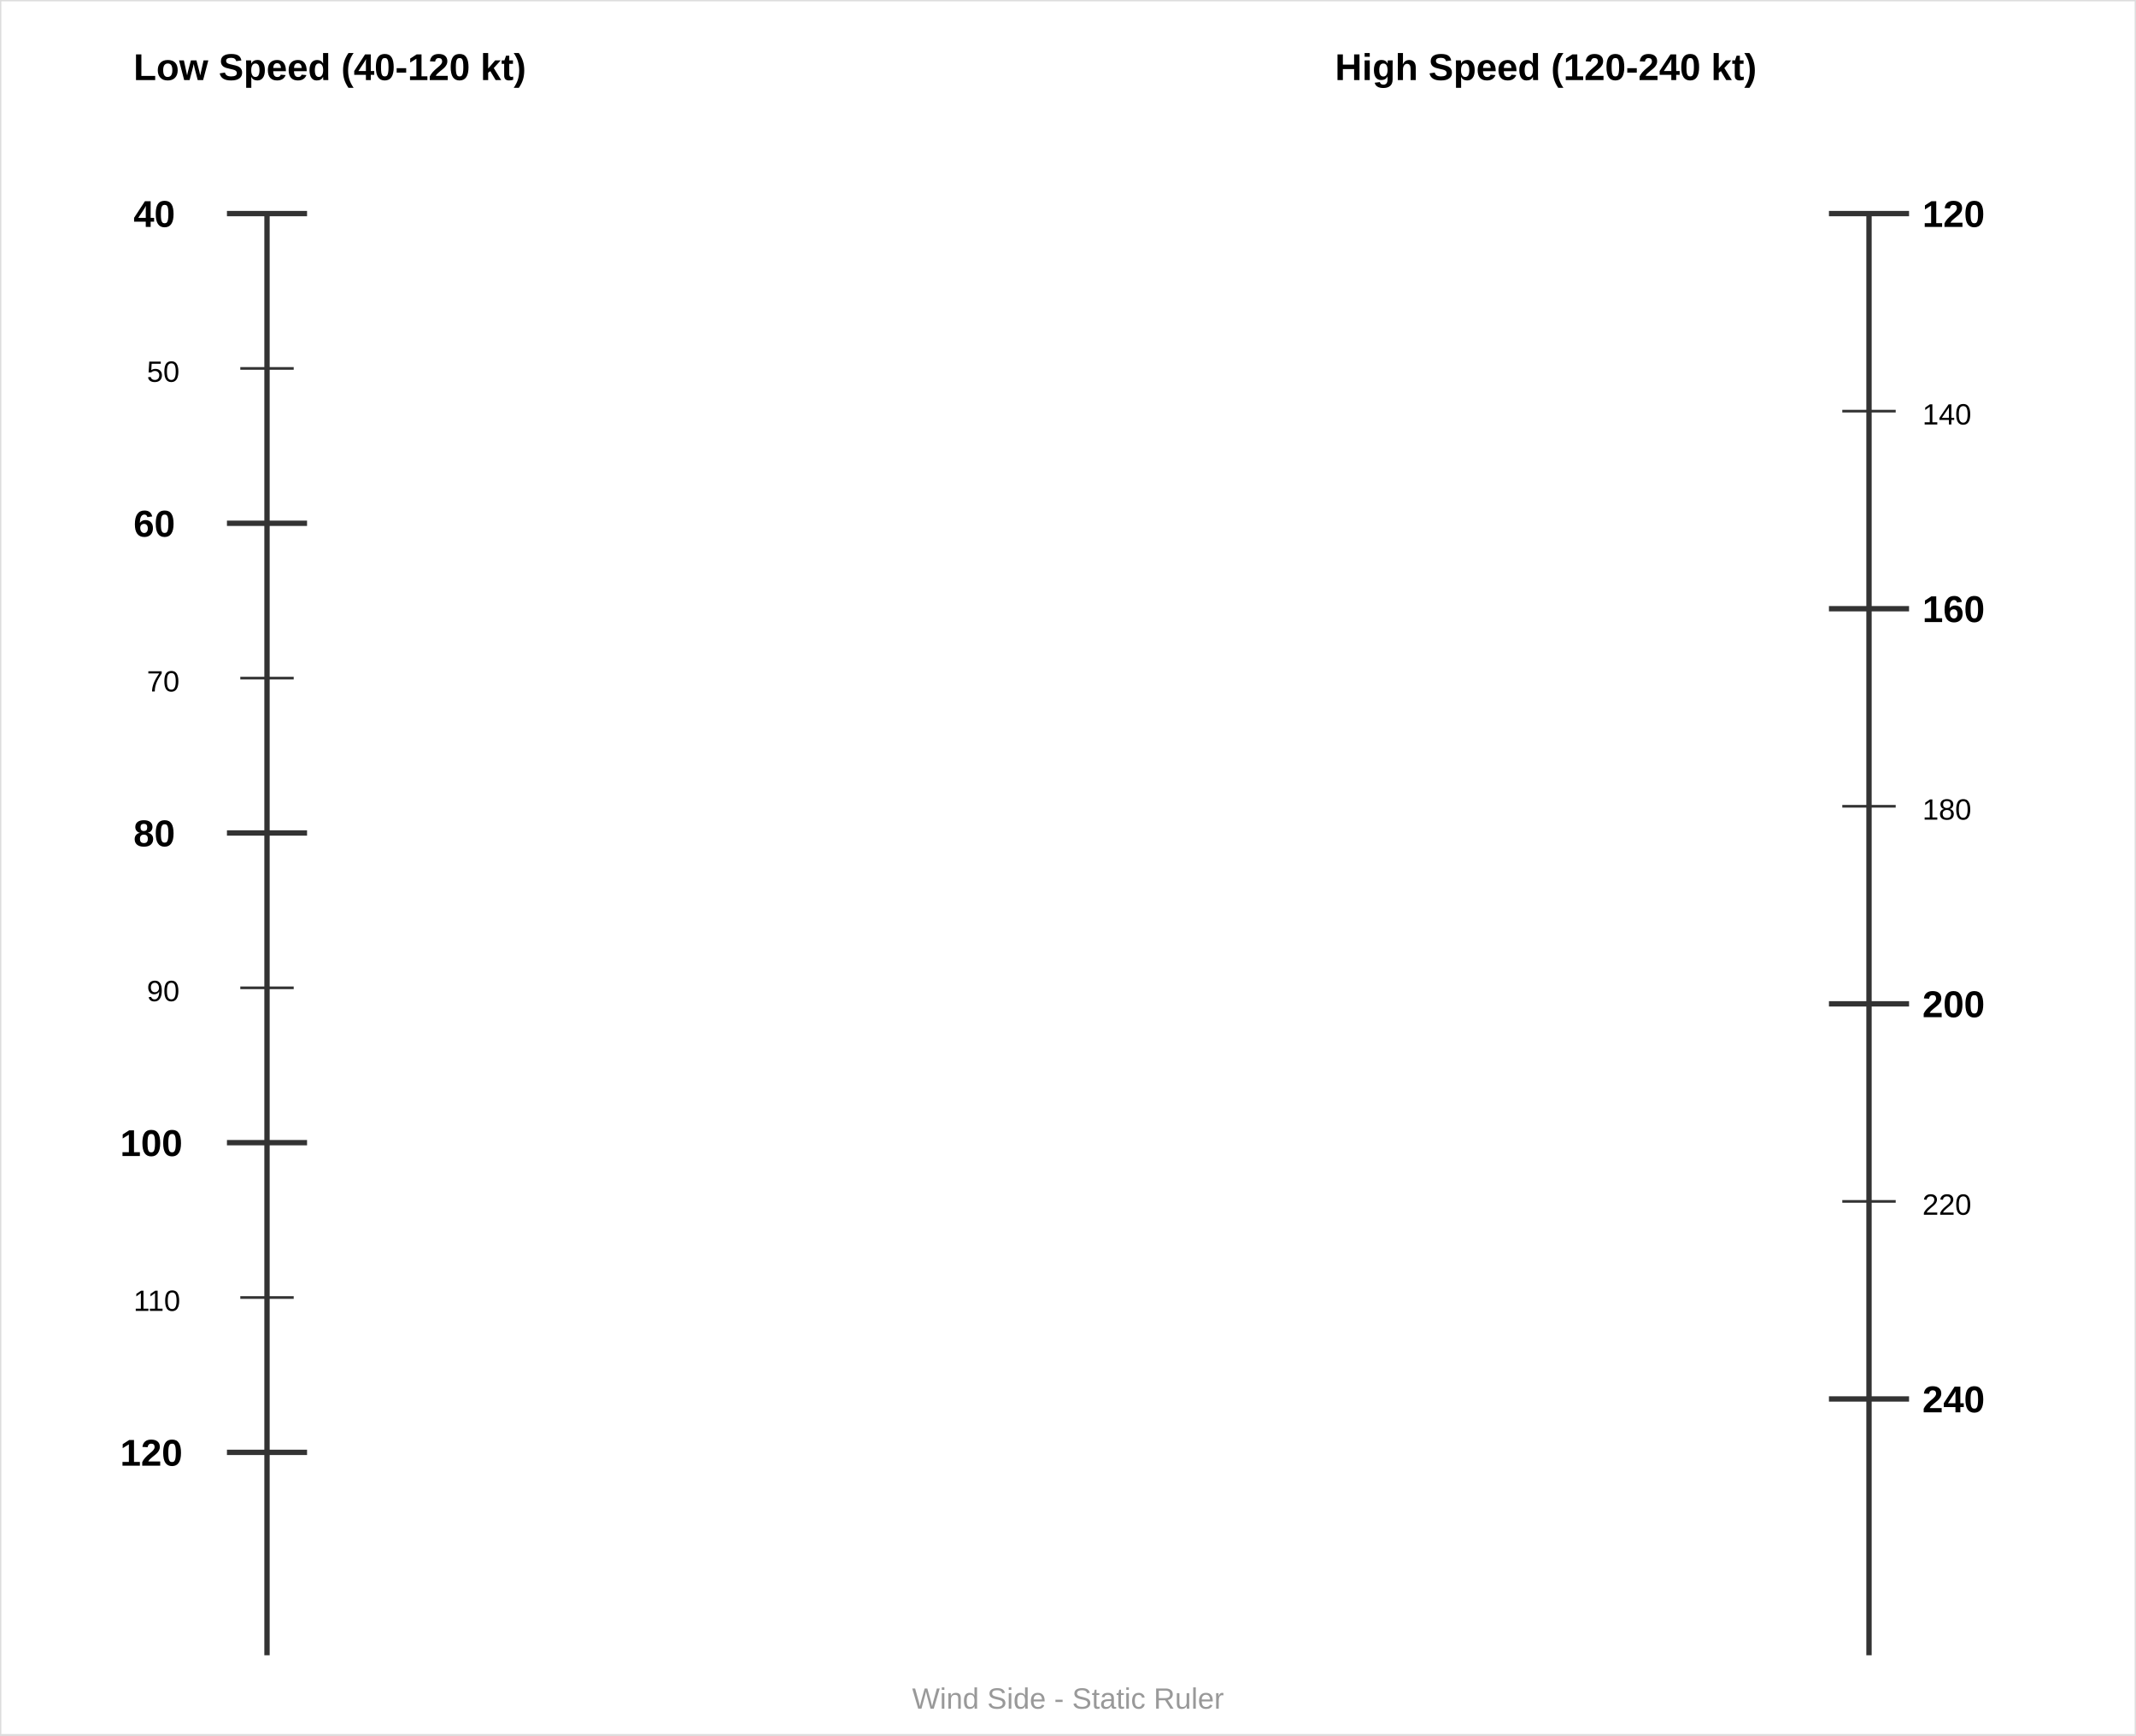
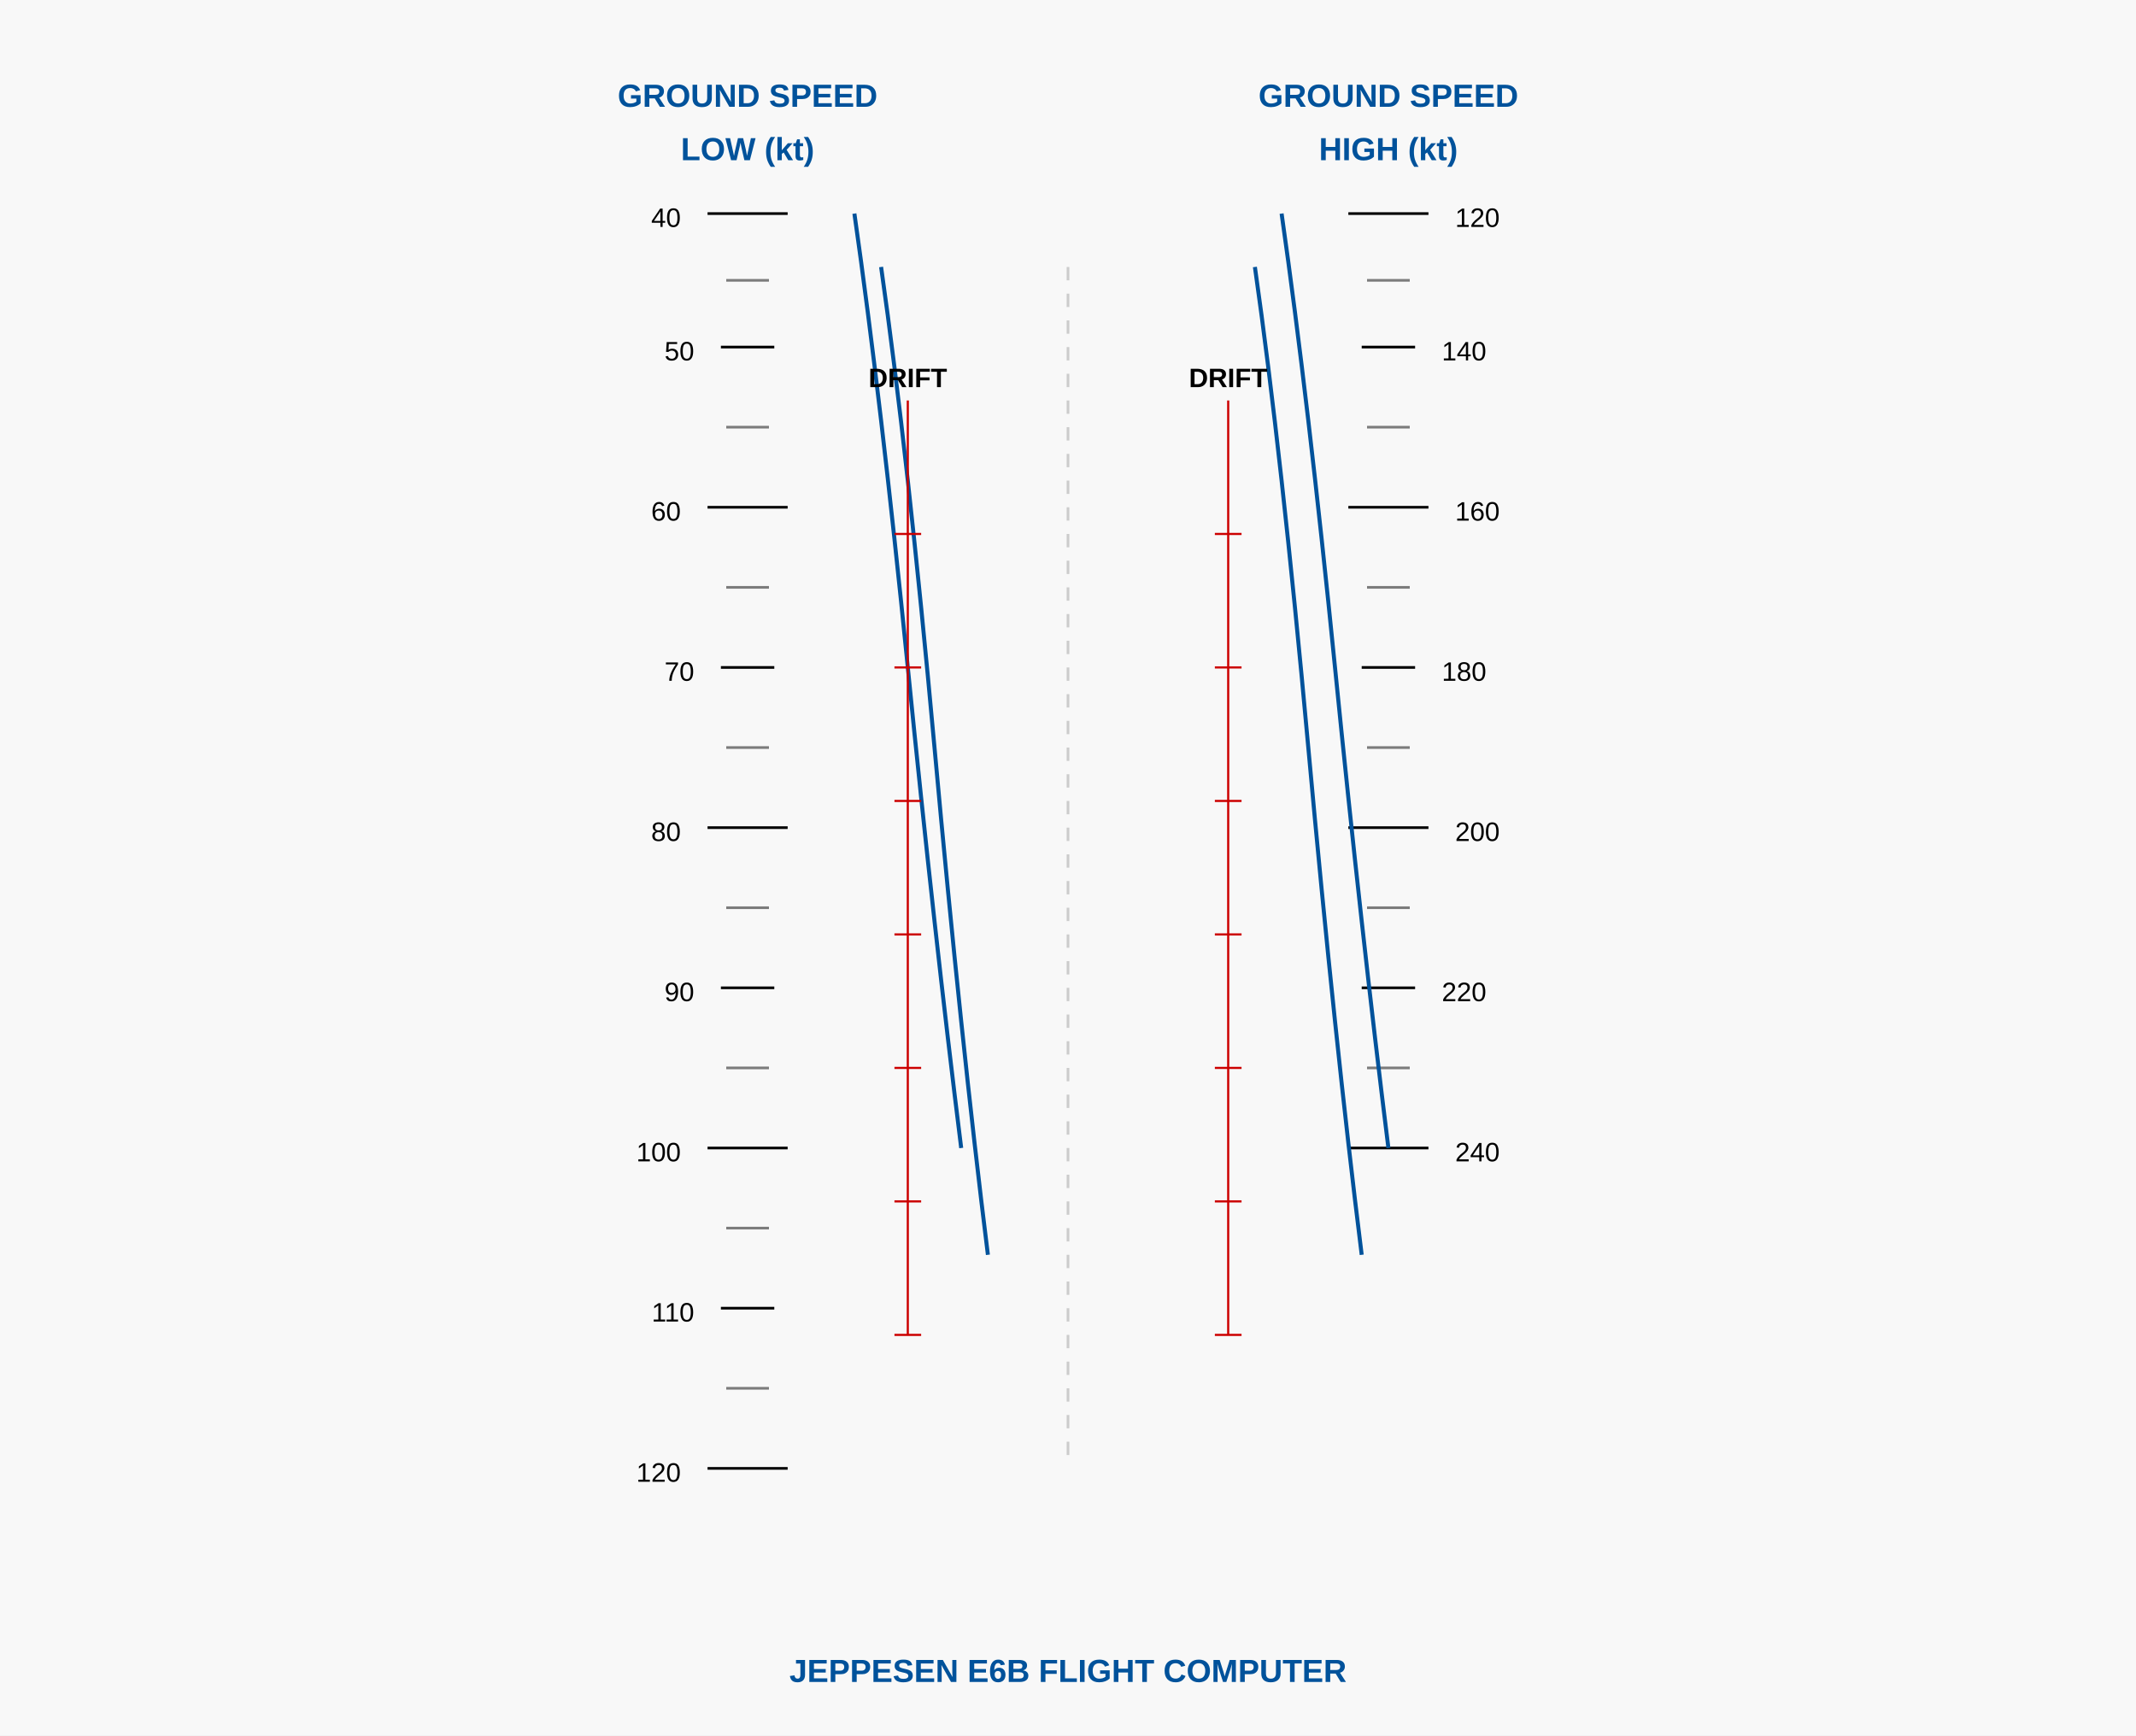
- <svg xmlns="http://www.w3.org/2000/svg" width="800" height="650">
-   <style>
-     text { font-family: Arial, sans-serif; }
-     .label-major { font-size: 14px; font-weight: bold; }
-     .label-minor { font-size: 11px; }
-   </style>
-   <rect width="800" height="650" fill="white" stroke="#ddd" stroke-width="1" />
-   <text x="50" y="30" class="label-major">Low Speed (40-120 kt)</text>
-   <text x="500" y="30" class="label-major">High Speed (120-240 kt)</text>
-   <line x1="100" y1="80" x2="100" y2="620" stroke="#333" stroke-width="2" />
-   <line x1="85" y1="80" x2="115" y2="80" stroke="#333" stroke-width="2" />
-   <text x="50" y="85" class="label-major">40</text>
-   <line x1="90" y1="138" x2="110" y2="138" stroke="#333" stroke-width="1" />
-   <text x="55" y="143" class="label-minor">50</text>
-   <line x1="85" y1="196" x2="115" y2="196" stroke="#333" stroke-width="2" />
-   <text x="50" y="201" class="label-major">60</text>
-   <line x1="90" y1="254" x2="110" y2="254" stroke="#333" stroke-width="1" />
-   <text x="55" y="259" class="label-minor">70</text>
-   <line x1="85" y1="312" x2="115" y2="312" stroke="#333" stroke-width="2" />
-   <text x="50" y="317" class="label-major">80</text>
-   <line x1="90" y1="370" x2="110" y2="370" stroke="#333" stroke-width="1" />
-   <text x="55" y="375" class="label-minor">90</text>
-   <line x1="85" y1="428" x2="115" y2="428" stroke="#333" stroke-width="2" />
-   <text x="45" y="433" class="label-major">100</text>
-   <line x1="90" y1="486" x2="110" y2="486" stroke="#333" stroke-width="1" />
-   <text x="50" y="491" class="label-minor">110</text>
-   <line x1="85" y1="544" x2="115" y2="544" stroke="#333" stroke-width="2" />
-   <text x="45" y="549" class="label-major">120</text>
-   <line x1="700" y1="80" x2="700" y2="620" stroke="#333" stroke-width="2" />
-   <line x1="685" y1="80" x2="715" y2="80" stroke="#333" stroke-width="2" />
-   <text x="720" y="85" class="label-major">120</text>
-   <line x1="690" y1="154" x2="710" y2="154" stroke="#333" stroke-width="1" />
-   <text x="720" y="159" class="label-minor">140</text>
-   <line x1="685" y1="228" x2="715" y2="228" stroke="#333" stroke-width="2" />
-   <text x="720" y="233" class="label-major">160</text>
-   <line x1="690" y1="302" x2="710" y2="302" stroke="#333" stroke-width="1" />
-   <text x="720" y="307" class="label-minor">180</text>
-   <line x1="685" y1="376" x2="715" y2="376" stroke="#333" stroke-width="2" />
-   <text x="720" y="381" class="label-major">200</text>
-   <line x1="690" y1="450" x2="710" y2="450" stroke="#333" stroke-width="1" />
-   <text x="720" y="455" class="label-minor">220</text>
-   <line x1="685" y1="524" x2="715" y2="524" stroke="#333" stroke-width="2" />
-   <text x="720" y="529" class="label-major">240</text>
-   <text x="400" y="640" text-anchor="middle" fill="#999" font-size="11">Wind Side - Static Ruler</text>
+ <svg xmlns="http://www.w3.org/2000/svg" viewBox="0 0 800 650" width="800" height="650">
+   <defs>
+     <style>
+       .ruler-bg { fill: #f8f8f8; }
+       .scale-text { font-family: Arial, sans-serif; font-size: 10px; fill: #000; }
+       .scale-line { stroke: #000; stroke-width: 1; }
+       .gs-curve { stroke: #00529B; stroke-width: 1.5; fill: none; }
+       .drift-line { stroke: #c00; stroke-width: 0.8; }
+       .label { font-family: Arial, sans-serif; font-size: 12px; font-weight: bold; fill: #00529B; }
+     </style>
+   </defs>
+   <rect class="ruler-bg" width="800" height="650" />
+   <g id="left-scale" transform="translate(280, 50)">
+     <text class="label" x="0" y="-10" text-anchor="middle">GROUND SPEED</text>
+     <text class="label" x="0" y="10" text-anchor="middle">LOW (kt)</text>
+     <line class="scale-line" x1="-15" y1="30" x2="15" y2="30" />
+     <text class="scale-text" x="-25" y="35" text-anchor="end">40</text>
+     <line class="scale-line" x1="-10" y1="80" x2="10" y2="80" />
+     <text class="scale-text" x="-20" y="85" text-anchor="end">50</text>
+     <line class="scale-line" x1="-15" y1="140" x2="15" y2="140" />
+     <text class="scale-text" x="-25" y="145" text-anchor="end">60</text>
+     <line class="scale-line" x1="-10" y1="200" x2="10" y2="200" />
+     <text class="scale-text" x="-20" y="205" text-anchor="end">70</text>
+     <line class="scale-line" x1="-15" y1="260" x2="15" y2="260" />
+     <text class="scale-text" x="-25" y="265" text-anchor="end">80</text>
+     <line class="scale-line" x1="-10" y1="320" x2="10" y2="320" />
+     <text class="scale-text" x="-20" y="325" text-anchor="end">90</text>
+     <line class="scale-line" x1="-15" y1="380" x2="15" y2="380" />
+     <text class="scale-text" x="-25" y="385" text-anchor="end">100</text>
+     <line class="scale-line" x1="-10" y1="440" x2="10" y2="440" />
+     <text class="scale-text" x="-20" y="445" text-anchor="end">110</text>
+     <line class="scale-line" x1="-15" y1="500" x2="15" y2="500" />
+     <text class="scale-text" x="-25" y="505" text-anchor="end">120</text>
+     <line class="scale-line" x1="-8" y1="55" x2="8" y2="55" opacity="0.5" />
+     <line class="scale-line" x1="-8" y1="110" x2="8" y2="110" opacity="0.5" />
+     <line class="scale-line" x1="-8" y1="170" x2="8" y2="170" opacity="0.5" />
+     <line class="scale-line" x1="-8" y1="230" x2="8" y2="230" opacity="0.5" />
+     <line class="scale-line" x1="-8" y1="290" x2="8" y2="290" opacity="0.5" />
+     <line class="scale-line" x1="-8" y1="350" x2="8" y2="350" opacity="0.5" />
+     <line class="scale-line" x1="-8" y1="410" x2="8" y2="410" opacity="0.5" />
+     <line class="scale-line" x1="-8" y1="470" x2="8" y2="470" opacity="0.5" />
+     <path class="gs-curve" d="M 40,30 Q 50,100 60,200 T 80,380" />
+     <path class="gs-curve" d="M 50,50 Q 60,120 70,230 T 90,420" />
+   </g>
+   <g id="right-scale" transform="translate(520, 50)">
+     <text class="label" x="0" y="-10" text-anchor="middle">GROUND SPEED</text>
+     <text class="label" x="0" y="10" text-anchor="middle">HIGH (kt)</text>
+     <line class="scale-line" x1="-15" y1="30" x2="15" y2="30" />
+     <text class="scale-text" x="25" y="35" text-anchor="start">120</text>
+     <line class="scale-line" x1="-10" y1="80" x2="10" y2="80" />
+     <text class="scale-text" x="20" y="85" text-anchor="start">140</text>
+     <line class="scale-line" x1="-15" y1="140" x2="15" y2="140" />
+     <text class="scale-text" x="25" y="145" text-anchor="start">160</text>
+     <line class="scale-line" x1="-10" y1="200" x2="10" y2="200" />
+     <text class="scale-text" x="20" y="205" text-anchor="start">180</text>
+     <line class="scale-line" x1="-15" y1="260" x2="15" y2="260" />
+     <text class="scale-text" x="25" y="265" text-anchor="start">200</text>
+     <line class="scale-line" x1="-10" y1="320" x2="10" y2="320" />
+     <text class="scale-text" x="20" y="325" text-anchor="start">220</text>
+     <line class="scale-line" x1="-15" y1="380" x2="15" y2="380" />
+     <text class="scale-text" x="25" y="385" text-anchor="start">240</text>
+     <line class="scale-line" x1="-8" y1="55" x2="8" y2="55" opacity="0.5" />
+     <line class="scale-line" x1="-8" y1="110" x2="8" y2="110" opacity="0.5" />
+     <line class="scale-line" x1="-8" y1="170" x2="8" y2="170" opacity="0.5" />
+     <line class="scale-line" x1="-8" y1="230" x2="8" y2="230" opacity="0.5" />
+     <line class="scale-line" x1="-8" y1="290" x2="8" y2="290" opacity="0.5" />
+     <line class="scale-line" x1="-8" y1="350" x2="8" y2="350" opacity="0.5" />
+     <path class="gs-curve" d="M -40,30 Q -30,100 -20,200 T 0,380" />
+     <path class="gs-curve" d="M -50,50 Q -40,120 -30,230 T -10,420" />
+   </g>
+   <line x1="400" y1="100" x2="400" y2="550" stroke="#ccc" stroke-width="1" stroke-dasharray="5,5" />
+   <g id="drift-marks" transform="translate(340, 150)">
+     <text class="scale-text" x="0" y="-5" text-anchor="middle" font-weight="bold" fill="#c00">DRIFT</text>
+     <line class="drift-line" x1="0" y1="0" x2="0" y2="350" />
+     <line class="drift-line" x1="-5" y1="50" x2="5" y2="50" />
+     <line class="drift-line" x1="-5" y1="100" x2="5" y2="100" />
+     <line class="drift-line" x1="-5" y1="150" x2="5" y2="150" />
+     <line class="drift-line" x1="-5" y1="200" x2="5" y2="200" />
+     <line class="drift-line" x1="-5" y1="250" x2="5" y2="250" />
+     <line class="drift-line" x1="-5" y1="300" x2="5" y2="300" />
+     <line class="drift-line" x1="-5" y1="350" x2="5" y2="350" />
+   </g>
+   <g id="drift-marks-right" transform="translate(460, 150)">
+     <text class="scale-text" x="0" y="-5" text-anchor="middle" font-weight="bold" fill="#c00">DRIFT</text>
+     <line class="drift-line" x1="0" y1="0" x2="0" y2="350" />
+     <line class="drift-line" x1="-5" y1="50" x2="5" y2="50" />
+     <line class="drift-line" x1="-5" y1="100" x2="5" y2="100" />
+     <line class="drift-line" x1="-5" y1="150" x2="5" y2="150" />
+     <line class="drift-line" x1="-5" y1="200" x2="5" y2="200" />
+     <line class="drift-line" x1="-5" y1="250" x2="5" y2="250" />
+     <line class="drift-line" x1="-5" y1="300" x2="5" y2="300" />
+     <line class="drift-line" x1="-5" y1="350" x2="5" y2="350" />
+   </g>
+   <text class="label" x="400" y="630" text-anchor="middle" font-size="14">JEPPESEN E6B FLIGHT COMPUTER</text>
</svg>
